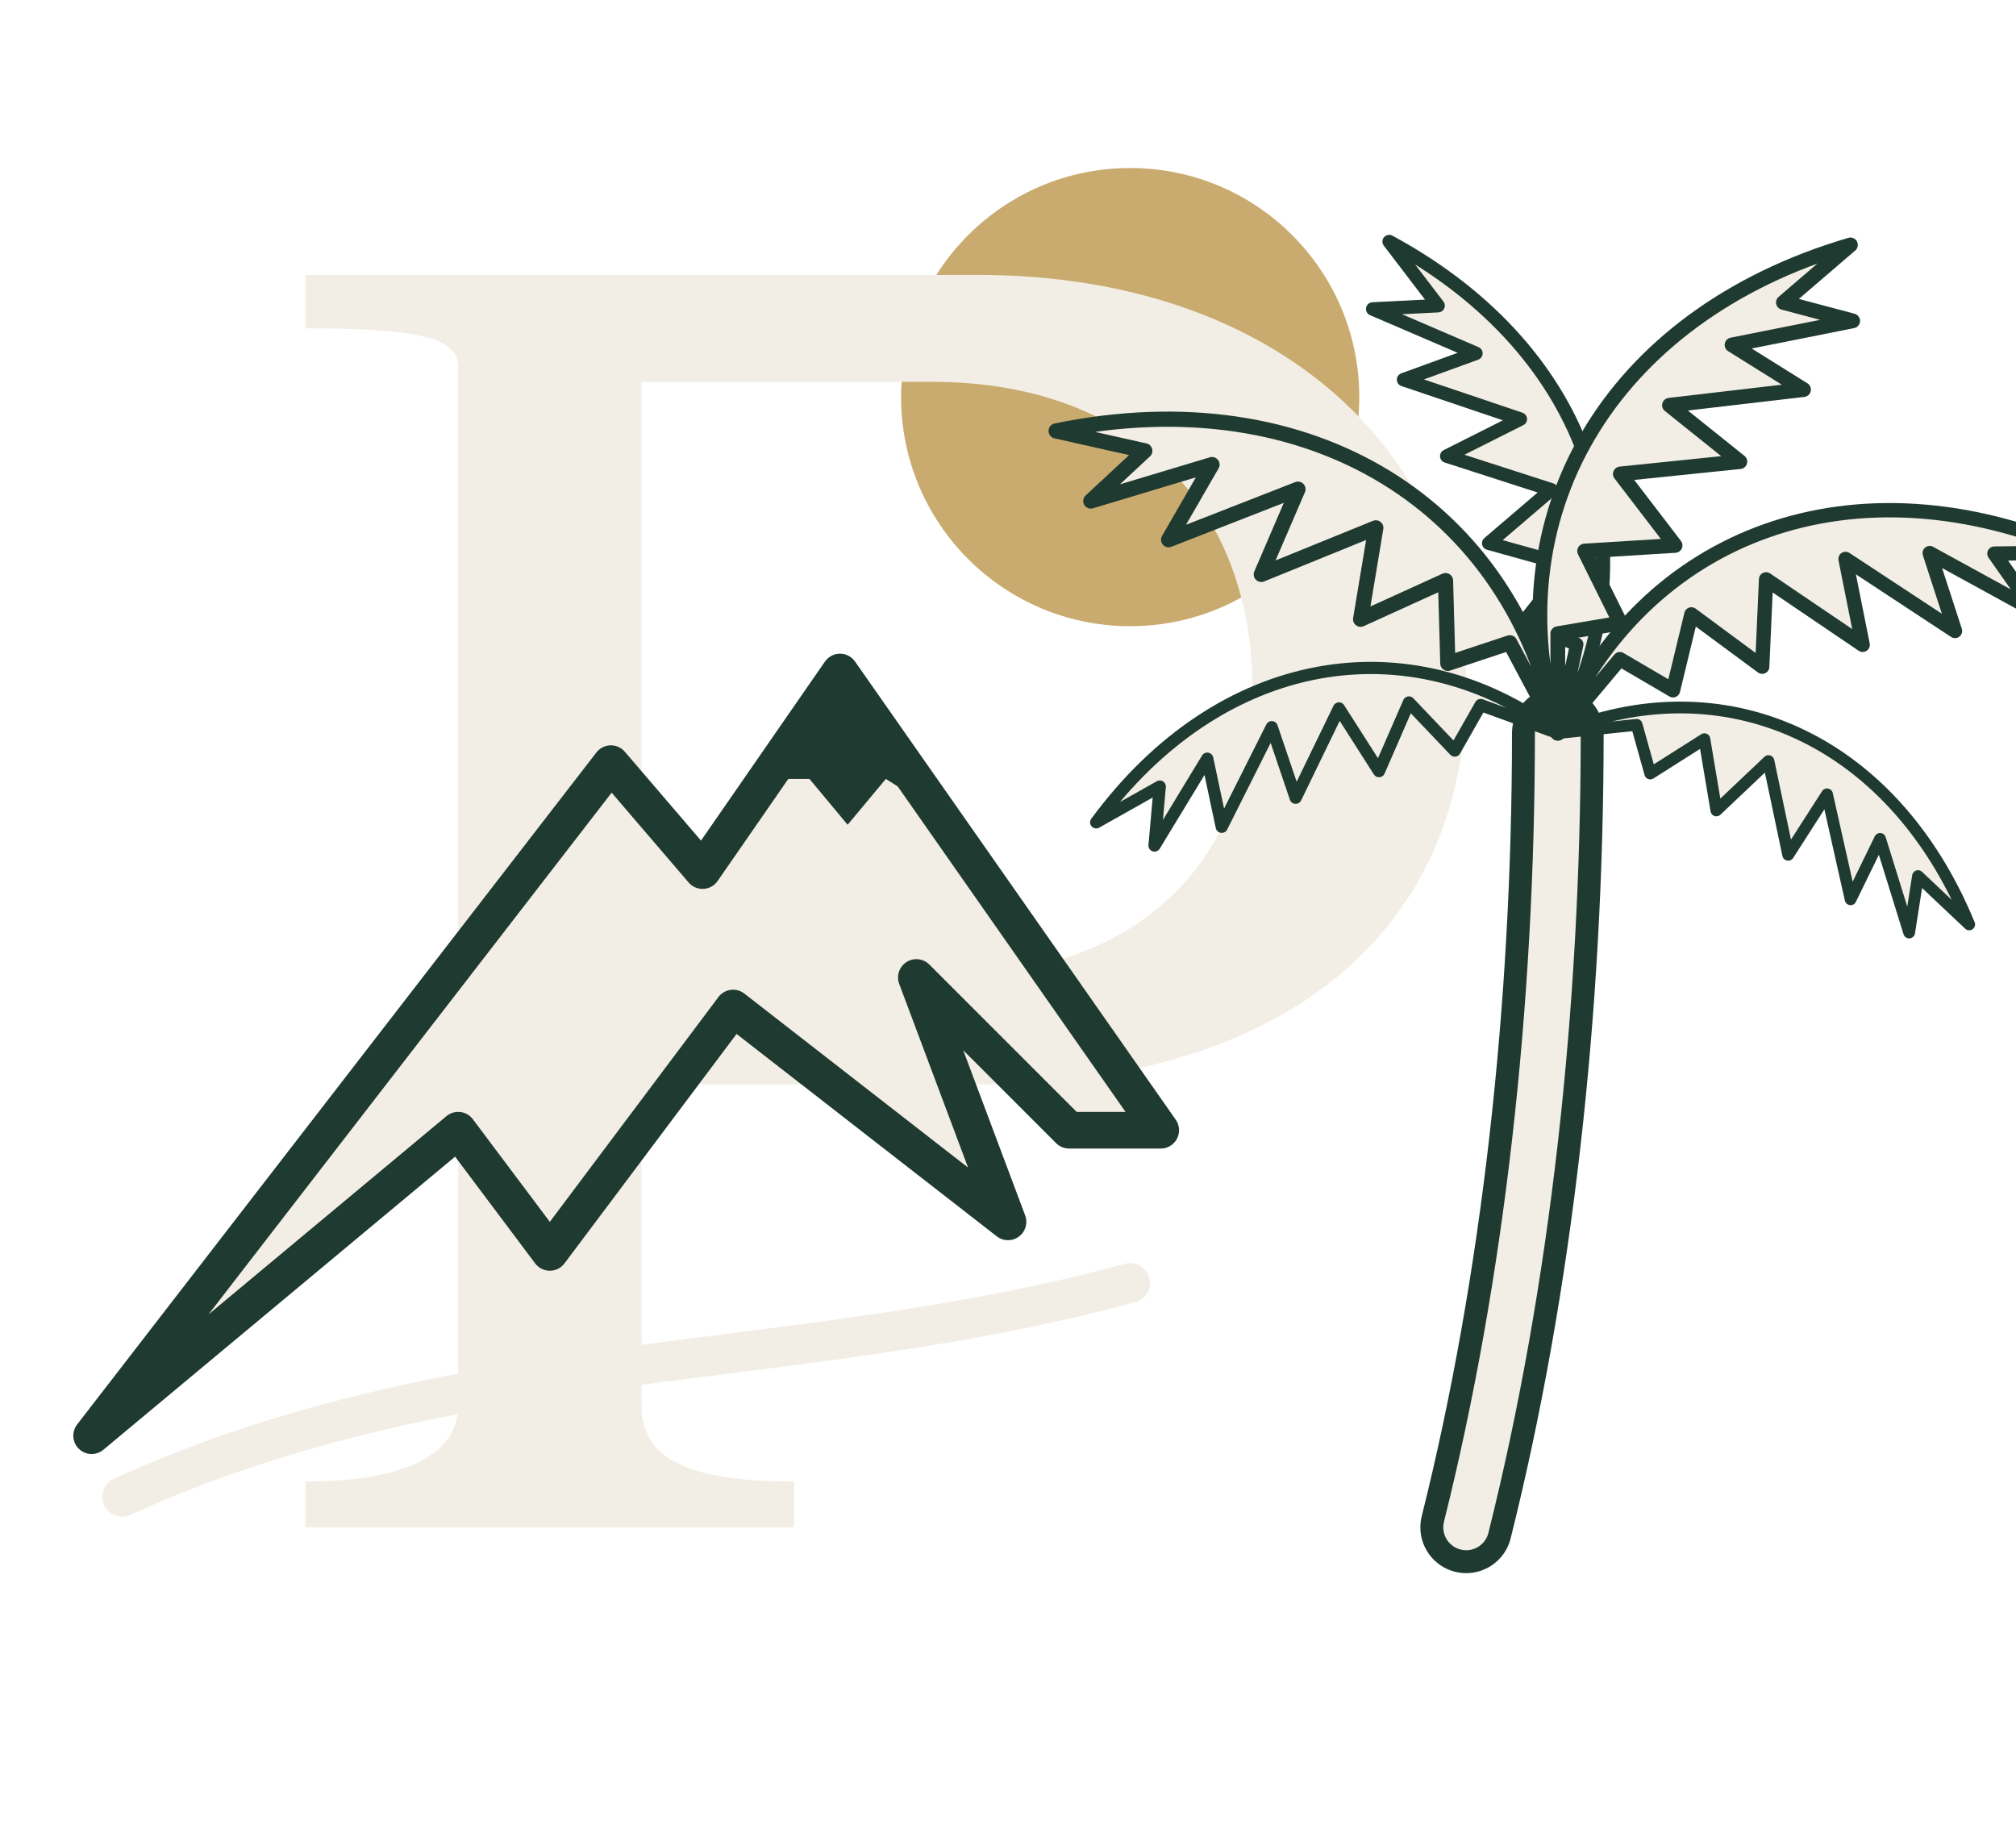
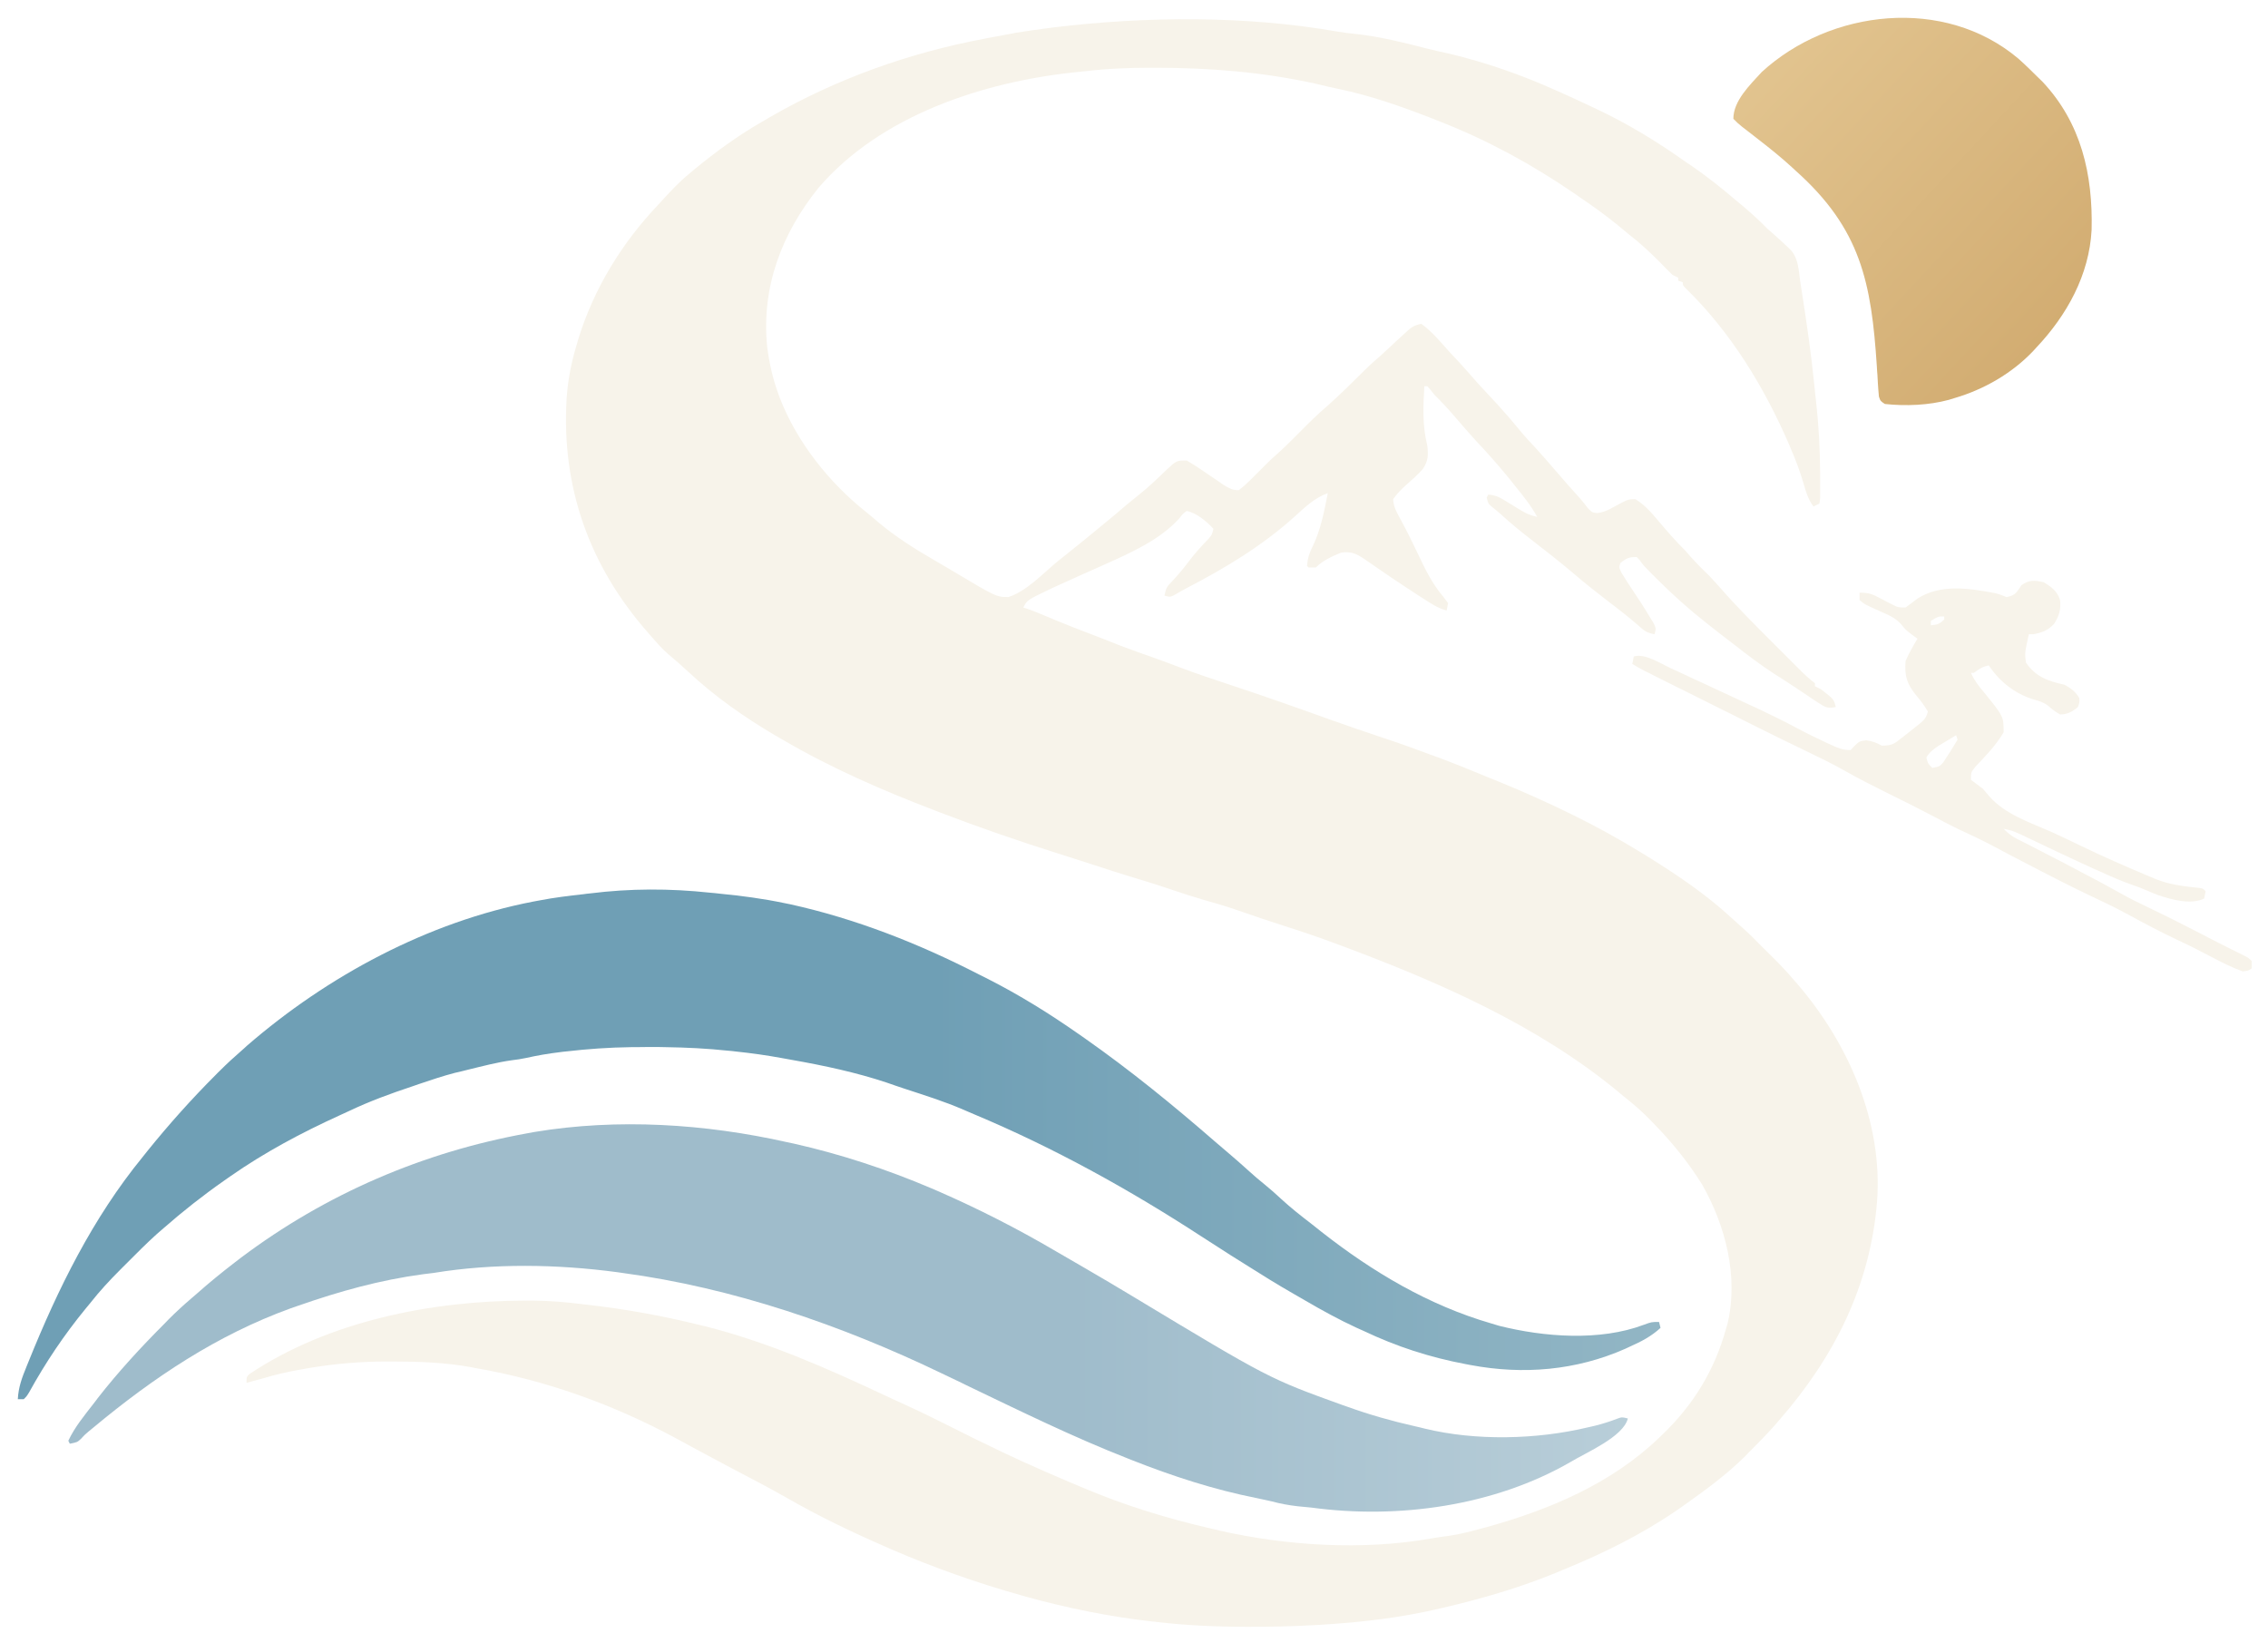
- <svg xmlns="http://www.w3.org/2000/svg" viewBox="0 0 132 120">
-   <circle cx="74" cy="26" r="15" fill="#c9ab6f" />
-   <g fill="#f3eee5">
-     <path fill-rule="evenodd" d="M40 18 H64 C84 18 96 30 96 45 C96 61 84 71 64 71 H40 V64 H61 C75 64 82 56 82 45 C82 34 75 25 61 25 H40 Z" />
-     <path d="M20 18 H44 V22 H42 V92 C42 95.5 45 97 52 97 V100 H20 V97 C26 97 30 95.5 30 92 V24 C30 22 27 21.5 20 21.5 Z" />
-   </g>
-   <path d="M6 94 L40 50 L46 57 L55 44 L76 74 L70 74 L60 64 L66 80 L48 66 L36 82 L30 74 Z" fill="#f3eee5" stroke="#1f3a30" stroke-width="2.4" stroke-linejoin="round" />
-   <path fill="#1f3a30" d="M50 51 L55 44 L61.5 53.2 L58 51 L55.5 54 L53 51 Z" />
-   <path d="M8 98 C30 88 52 90 74 84" fill="none" stroke="#f3eee5" stroke-width="2.6" stroke-linecap="round" />
-   <path d="M102 48 C102 66 100 84 96 100" stroke="#1f3a30" stroke-width="6" fill="none" stroke-linecap="round" />
-   <path d="M102 48 C102 66 100 84 96 100" stroke="#f3eee5" stroke-width="3" fill="none" stroke-linecap="round" />
-   <g fill="#f3eee5" stroke="#1f3a30" stroke-width="1.4" stroke-linejoin="round" transform="translate(102 48)">
-     <path d="M0 0 C14 -16 36 -17 54 -1 L46 -3.5 L48 3 L40 -5.5 L40 2.5 L32 -7.5 L31 1 L24 -8 L21 0 L16 -7 L12 -0.5 L8 -5 Z" transform="scale(-1 1) rotate(-70) scale(0.63)" />
-     <path d="M0 0 C14 -16 36 -17 54 -1 L46 -3.5 L48 3 L40 -5.5 L40 2.5 L32 -7.5 L31 1 L24 -8 L21 0 L16 -7 L12 -0.5 L8 -5 Z" transform="rotate(-58) scale(0.69)" />
-     <path d="M0 0 C14 -16 36 -17 54 -1 L46 -3.5 L48 3 L40 -5.5 L40 2.5 L32 -7.5 L31 1 L24 -8 L21 0 L16 -7 L12 -0.5 L8 -5 Z" transform="scale(-1 1) rotate(-30) scale(0.71)" />
-     <path d="M0 0 C14 -16 36 -17 54 -1 L46 -3.5 L48 3 L40 -5.5 L40 2.5 L32 -7.5 L31 1 L24 -8 L21 0 L16 -7 L12 -0.5 L8 -5 Z" transform="rotate(-18) scale(0.67)" />
-     <path d="M0 0 C14 -16 36 -17 54 -1 L46 -3.5 L48 3 L40 -5.5 L40 2.5 L32 -7.5 L31 1 L24 -8 L21 0 L16 -7 L12 -0.5 L8 -5 Z" transform="scale(-1 1) rotate(12) scale(0.57)" />
-     <path d="M0 0 C14 -16 36 -17 54 -1 L46 -3.5 L48 3 L40 -5.5 L40 2.5 L32 -7.5 L31 1 L24 -8 L21 0 L16 -7 L12 -0.5 L8 -5 Z" transform="rotate(26) scale(0.55)" />
-   </g>
+ <svg xmlns="http://www.w3.org/2000/svg" viewBox="144 64 1527 1106" role="img" aria-label="Sea &amp; Ski Villas">
+   <defs>
+     <linearGradient id="ss-mid-light" gradientUnits="userSpaceOnUse" x1="150" y1="0" x2="1260" y2="0">
+       <stop offset="0" stop-color="#6f9fb5" />
+       <stop offset="1" stop-color="#bfd3d9" />
+     </linearGradient>
+     <linearGradient id="ss-light-light" gradientUnits="userSpaceOnUse" x1="190" y1="0" x2="1240" y2="0">
+       <stop offset="0" stop-color="#9fbccb" />
+       <stop offset="1" stop-color="#e6eef1" />
+     </linearGradient>
+     <linearGradient id="ss-sun-light" x1="0" y1="0" x2="1" y2="1">
+       <stop offset="0" stop-color="#e4c793" />
+       <stop offset="1" stop-color="#cfa86c" />
+     </linearGradient>
+   </defs>
+   <path fill="#F7F3EA" d="M0 0 C4.2 0.7 8.3 1.2 12.5 1.6 C28.4 3.4 43.8 7.2 59.2 11.2 C64.4 12.5 69.6 13.7 74.8 14.8 C99.6 20.7 123.9 29.2 147.1 39.7 C147.6 39.9 147.6 39.9 150.1 41 C157.1 44.1 164.1 47.4 171.1 50.7 C171.6 50.9 171.6 50.9 173.9 52 C195.1 62 215 74.1 234.1 87.7 C235.5 88.6 236.9 89.6 238.3 90.5 C248.7 97.7 258.5 105.5 268.1 113.7 C268.8 114.2 268.8 114.2 272.1 117 C278 122 283.7 127.1 289.1 132.7 C290.4 133.8 291.6 134.9 292.9 136 C296.2 138.9 299.4 141.8 302.5 144.8 C302.9 145.2 302.9 145.2 305 147.2 C310 153 310.1 160.5 311.1 167.7 C311.5 170.2 311.9 172.8 312.3 175.4 C315.5 195.9 318.5 216.5 320.6 237.3 C321 241.4 321.4 245.4 321.9 249.5 C323.7 265.7 324.5 281.7 324.6 298 C324.6 299 324.6 299 324.6 303.8 C324.6 305.6 324.6 307.4 324.6 309.2 C324.6 310 324.6 310 324.6 314 C324.5 315.2 324.3 316.4 324.1 317.7 C322.8 318.3 321.5 319 320.1 319.7 C316.4 314.7 315 309.7 313.3 303.8 C311 296.1 308.3 288.7 305.1 281.4 C304.6 280.2 304.2 279.1 303.7 278 C287 239.4 264.5 202.4 234.2 172.9 C232.1 170.7 232.1 170.7 232.1 168.7 C231.1 168.3 230.1 168 229.1 167.7 C229.1 167 229.1 166.4 229.1 165.7 C227.8 165 226.5 164.4 225.1 163.7 C222.2 160.9 219.4 158 216.6 155.1 C210 148.5 203.5 142.4 196.1 136.7 C193.6 134.6 191 132.5 188.5 130.4 C180.3 123.7 171.8 117.6 163.1 111.7 C161.5 110.6 159.9 109.4 158.2 108.3 C130.4 89.3 100.5 73 69.1 60.7 C67.5 60 65.8 59.4 64.1 58.7 C43.3 50.6 22 43 0.1 38.5 C-4.7 37.5 -9.5 36.4 -14.3 35.2 C-50.2 27.2 -86.1 24.3 -122.8 24.3 C-124.1 24.3 -125.3 24.3 -126.6 24.3 C-141.5 24.3 -156.1 24.9 -170.9 26.7 C-173.2 26.9 -175.5 27.1 -177.8 27.4 C-239.5 34 -308 56.5 -349.7 105 C-374.5 135.8 -388.3 171.8 -384.4 211.8 C-383 222.9 -380.7 233.2 -376.9 243.7 C-376.5 244.7 -376.2 245.7 -375.8 246.7 C-364.3 276.4 -342.5 303.8 -317.6 323.5 C-314.8 325.7 -312.1 328.1 -309.4 330.4 C-297.7 340.2 -284.7 348.4 -271.5 356 C-268 358 -264.6 360 -261.1 362.1 C-230 380.7 -230 380.7 -221.8 380.6 C-209.6 376.6 -198.6 364.7 -188.9 356.7 C-187.2 355.3 -185.6 354 -183.9 352.7 C-176.8 347.1 -169.9 341.4 -162.9 335.7 C-161.9 334.9 -160.9 334.1 -159.9 333.2 C-153.9 328.3 -147.9 323.4 -142.1 318.3 C-139.3 316 -136.4 313.7 -133.6 311.4 C-127.2 306.3 -121.3 300.6 -115.4 294.9 C-108.7 288.7 -108.7 288.7 -101.9 288.7 C-98.1 290.9 -94.5 293.2 -90.9 295.7 C-87.8 297.8 -84.7 299.9 -81.6 302 C-80.1 303.1 -78.6 304.1 -77 305.2 C-73.3 307.4 -71.2 308.7 -66.9 308.7 C-63.9 306.5 -61.5 304.3 -58.9 301.7 C-57.8 300.6 -56.7 299.5 -55.5 298.3 C-53.2 296 -50.8 293.6 -48.4 291.2 C-46.1 288.8 -43.6 286.6 -41.1 284.4 C-35.8 279.7 -30.9 274.7 -25.9 269.7 C-19.7 263.4 -13.6 257.4 -6.9 251.7 C1.5 244.2 9.4 236.4 17.3 228.5 C21.1 224.7 25.1 221.2 29.1 217.7 C31.3 215.7 33.4 213.7 35.6 211.7 C36.7 210.7 37.8 209.7 38.9 208.6 C40.9 206.8 42.8 205 44.8 203.2 C48.7 199.5 50.7 197.7 56.1 196.7 C63.4 202 69.1 209 75.1 215.7 C77.2 217.9 79.3 220.2 81.4 222.4 C85.7 227.1 89.9 231.9 94.1 236.7 C98.7 241.7 103.3 246.7 108 251.7 C113.1 257.3 118 263 122.8 268.9 C126.2 273 129.9 277 133.6 280.9 C137.8 285.5 141.8 290.2 145.9 294.9 C151.5 301.4 157.1 307.9 162.9 314.2 C164.8 316.4 166.6 318.6 168.3 320.9 C171.1 323.7 171.1 323.7 174.3 324.1 C179 323.6 182 322 186.2 319.7 C195.2 314.8 195.2 314.8 200.1 314.7 C206.3 318.5 210.5 323.2 215.1 328.7 C221.2 335.9 227.3 343 234.1 349.7 C235.2 350.9 236.2 352.1 237.3 353.4 C241.4 358 245.7 362.3 250.1 366.5 C252.2 368.8 254.3 371.1 256.4 373.4 C268.3 387.1 281.2 399.9 294 412.7 C296.8 415.5 299.7 418.4 302.6 421.3 C304.4 423.1 306.2 424.9 308.1 426.8 C308.9 427.6 309.8 428.5 310.6 429.3 C314 432.7 317.3 435.8 321.1 438.7 C321.1 439.3 321.1 440 321.1 440.7 C322.4 441.3 323.8 442 325.1 442.7 C333.8 449.4 333.8 449.4 335.1 454.7 C329.4 455.8 328 454.8 323.3 451.8 C322.3 451.1 321.2 450.4 320.1 449.7 C318.8 448.8 317.4 447.9 316.1 447 C313 444.9 309.9 442.9 306.8 440.8 C302.5 437.9 298.2 435.2 293.8 432.4 C284.3 426.3 275.4 419.4 266.5 412.5 C263.3 410.1 260.2 407.6 257 405.2 C251.3 400.8 245.7 396.3 240.1 391.7 C239 390.8 237.9 389.9 236.8 388.9 C229 382.3 221.7 375.4 214.4 368.2 C213.6 367.3 212.7 366.4 211.8 365.6 C205.4 359.1 205.4 359.1 203.2 355.9 C202.5 355.2 201.8 354.4 201.1 353.7 C195.7 353.7 194.3 354.4 190.1 357.7 C189.1 360.7 189.1 360.7 190.9 364.4 C193.4 368.6 196.1 372.6 198.8 376.7 C202.6 382.3 206.3 388 209.8 393.9 C210.7 395.3 211.5 396.7 212.4 398.1 C214.1 401.7 214.1 401.7 213.1 405.7 C207.6 404.6 206.2 403.4 202.1 399.7 C195.6 394.1 189 388.9 182.1 383.7 C174.3 377.7 166.7 371.7 159.2 365.3 C150.2 357.6 140.8 350.3 131.4 343 C123.8 337.1 116.4 331.2 109.4 324.7 C107.5 323 105.5 321.4 103.6 319.9 C101.1 317.7 101.1 317.7 100.1 313.7 C100.5 313 100.8 312.4 101.1 311.7 C106.5 311.9 110 314.2 114.5 317 C127.5 325 127.5 325 134.1 326.7 C129.9 319 124.6 312.5 119.1 305.7 C118.6 305 118.6 305 115.7 301.4 C108.5 292.6 101 284 93.1 275.7 C88 270 82.9 264.3 78 258.5 C73.9 253.7 69.6 249.1 65.1 244.7 C64.2 243.5 63.3 242.4 62.3 241.2 C61.6 240.4 60.9 239.5 60.1 238.7 C59.5 238.7 58.8 238.7 58.1 238.7 C57.3 252.6 56.7 265 60.1 278.7 C60.8 285.2 60.8 288.6 57.2 294.3 C53.6 298.4 49.6 301.9 45.5 305.5 C42.3 308.4 39.6 311.2 37.1 314.7 C37.3 320.2 39.9 324.3 42.5 329.1 C46.5 336.5 50.2 344 53.8 351.6 C58.6 361.8 63.3 371.5 70.6 380.1 C71.2 380.9 71.2 380.9 74.1 384.7 C73.8 386.3 73.5 388 73.1 389.7 C66.9 388.1 62 384.6 56.7 381.2 C55.7 380.5 54.7 379.9 53.7 379.3 C41.5 371.4 29.4 363.2 17.5 354.9 C12 351.2 8.7 349.9 2.1 350.7 C-4.1 353.3 -10.1 355.9 -14.9 360.7 C-16.5 360.7 -18.2 360.7 -19.9 360.7 C-20.2 360.3 -20.5 360 -20.9 359.7 C-20.5 354.6 -19.3 350.8 -17 346.4 C-11.6 335 -9.3 323 -6.9 310.7 C-15.5 313.7 -21.9 319.8 -28.6 325.9 C-50.5 345.8 -75.5 360.9 -101.7 374.5 C-104.4 375.9 -107.1 377.4 -109.7 379 C-112.9 380.7 -112.9 380.7 -116.9 379.7 C-115.8 374.3 -115.1 373.4 -111.4 369.7 C-107.7 365.7 -104.2 361.6 -100.9 357.2 C-96.7 351.5 -92 346.4 -87 341.2 C-84.9 338.7 -84.9 338.7 -83.9 334.7 C-88.5 329.7 -95.2 324 -101.9 322.7 C-104.4 324.5 -104.4 324.5 -106.9 327.7 C-120.1 342.3 -140.1 351.1 -157.8 359 C-160.7 360.3 -163.6 361.6 -166.5 362.9 C-167.9 363.5 -169.3 364.2 -170.8 364.8 C-176.6 367.4 -182.4 370.1 -188.3 372.7 C-190.1 373.5 -191.9 374.4 -193.7 375.2 C-209.4 382.7 -209.4 382.7 -211.9 387.7 C-211.5 387.8 -211.5 387.8 -209.4 388.5 C-205.5 389.8 -201.7 391.4 -197.9 393 C-185.2 398.4 -172.3 403.4 -159.4 408.3 C-155 410 -150.6 411.8 -146.2 413.5 C-138.6 416.4 -130.9 419.1 -123.2 421.8 C-117.6 423.8 -112 425.9 -106.5 428 C-95.1 432.3 -83.5 436.2 -71.9 440 C-49.2 447.5 -26.6 455.5 -4.1 463.6 C7.2 467.6 18.5 471.5 29.9 475.3 C40.7 478.8 51.4 482.7 62.1 486.7 C63 487 63 487 67.4 488.6 C79.1 493 90.7 497.7 102.2 502.5 C104.2 503.3 106.2 504.1 108.2 504.9 C141.1 518.4 173.8 534 204.1 552.7 C205.6 553.6 207.1 554.5 208.7 555.5 C228.6 567.9 248.2 581.1 265.4 597.1 C267.7 599.2 270 601.3 272.3 603.3 C276.8 607.2 280.9 611.4 285.1 615.7 C287.6 618.1 290.1 620.6 292.6 623.1 C297.6 628.1 302.5 633.2 307.1 638.7 C307.9 639.5 308.6 640.4 309.4 641.3 C343.8 681.4 366.9 734.2 362.9 787.7 C358.3 844.3 334.1 892.3 297.1 934.7 C296.1 935.9 295.1 937 294.1 938.2 C288.8 944.2 283.2 949.8 277.6 955.5 C277 956 277 956 274.3 958.9 C261.4 971.7 246.9 982.2 232.1 992.7 C231.5 993.1 231.5 993.1 228.5 995.2 C204.6 1011.7 178 1024.8 151.1 1035.7 C149.6 1036.3 148 1037 146.4 1037.7 C118.3 1049.2 88.7 1057.3 59.1 1063.7 C58 1063.9 56.8 1064.2 55.6 1064.4 C32.7 1069 9.4 1071.3 -13.9 1072.7 C-15.3 1072.8 -16.8 1072.8 -18.3 1072.9 C-31.8 1073.7 -45.3 1073.9 -58.9 1073.9 C-59.4 1073.9 -59.4 1073.9 -62.3 1073.9 C-82.3 1073.9 -102 1073 -121.9 1070.7 C-123.1 1070.5 -124.3 1070.4 -125.6 1070.3 C-153.9 1067.1 -182.4 1061.3 -209.9 1053.7 C-210.8 1053.4 -211.8 1053.1 -212.7 1052.9 C-242.8 1044.5 -272.2 1034.1 -300.9 1021.7 C-301.5 1021.4 -301.5 1021.4 -304.5 1020.1 C-327.5 1010.1 -350 999.3 -371.7 986.8 C-383.2 980.3 -394.8 974.2 -406.5 968.1 C-413.9 964.2 -421.4 960.2 -428.8 956.2 C-430.9 955 -433 953.9 -435.1 952.8 C-438.6 950.9 -442.1 949 -445.6 947.1 C-487.8 924.3 -533.6 907.8 -580.9 899.7 C-581.9 899.5 -582.9 899.3 -583.9 899.1 C-601.6 895.9 -619.2 895.3 -637.1 895.3 C-638.2 895.3 -639.3 895.3 -640.4 895.3 C-658.8 895.3 -676.5 896.9 -694.6 900 C-695.8 900.3 -697.1 900.5 -698.4 900.7 C-707 902.2 -715.5 904.1 -723.9 906.7 C-726 907.3 -728.2 907.8 -730.3 908.4 C-731.8 908.8 -733.3 909.2 -734.9 909.7 C-734.9 905.7 -734.9 905.7 -733 903.8 C-679.7 868.1 -610.2 854.4 -547.1 854.3 C-545.5 854.3 -543.8 854.3 -542.1 854.3 C-531 854.4 -520 855.3 -508.9 856.7 C-507.8 856.8 -506.7 856.9 -505.5 857.1 C-479.9 860 -454.9 864.5 -429.9 870.7 C-429.3 870.8 -429.3 870.8 -426.5 871.5 C-384.6 882 -344.3 899.7 -305.4 918 C-300.8 920.2 -296.1 922.3 -291.5 924.4 C-280.8 929.3 -270.3 934.4 -259.9 939.7 C-254.6 942.4 -249.2 945 -243.9 947.7 C-242.9 948.2 -241.9 948.6 -240.9 949.1 C-221.6 958.7 -202 967.5 -182.2 975.9 C-178.4 977.5 -174.6 979.1 -170.8 980.7 C-143.4 992.3 -114.9 1001 -85.9 1007.7 C-83.9 1008.1 -82 1008.6 -80 1009.1 C-34.6 1019.4 16.4 1022.6 62.4 1014.5 C66.2 1013.8 70 1013.3 73.8 1012.8 C81.2 1011.8 88.3 1010 95.5 1008 C96.8 1007.7 98.1 1007.3 99.4 1007 C142.1 995.2 183.8 977.7 216.1 946.7 C217.1 945.8 218 944.9 219 943.9 C239.4 924.2 253.5 901 261.1 873.7 C261.3 873.1 261.3 873.1 262.2 870 C269.8 838.3 260.9 803.8 245.1 776.1 C235.9 761.4 225.1 748 213.1 735.7 C212.3 734.8 211.4 733.9 210.5 733 C205.7 728 200.6 723.5 195.2 719.1 C192.9 717.3 190.7 715.5 188.5 713.6 C134.5 669 68.2 640 3.1 615.7 C2.4 615.4 2.4 615.4 -1.2 614.1 C-12.6 609.8 -24.2 605.9 -35.8 602.2 C-46.3 598.8 -56.7 595.4 -67.1 591.7 C-75 588.9 -83.1 586.6 -91.2 584.3 C-97.7 582.4 -104.1 580.3 -110.4 578.2 C-118.1 575.6 -125.7 573.1 -133.4 570.8 C-145.6 567.2 -157.6 563.2 -169.7 559.3 C-176 557.3 -182.4 555.2 -188.8 553.2 C-215.4 544.8 -241.8 535.7 -267.9 525.7 C-269.1 525.2 -270.3 524.8 -271.5 524.3 C-306.8 510.8 -341.3 495.8 -373.9 476.7 C-375.6 475.7 -377.3 474.7 -379.1 473.7 C-399.8 461.5 -419.6 447.6 -437.2 431.2 C-441.8 426.9 -446.6 422.7 -451.4 418.7 C-455.3 415.3 -458.5 411.6 -461.9 407.7 C-462.8 406.7 -463.7 405.7 -464.6 404.6 C-504.1 359.7 -522.9 306.8 -519.4 247.2 C-518.6 235 -516.4 223.5 -512.9 211.7 C-512.4 210 -511.9 208.4 -511.4 206.6 C-501 172.9 -482.1 142.2 -457.9 116.7 C-456.8 115.5 -455.7 114.3 -454.6 113.1 C-448.9 106.9 -443.4 101 -436.9 95.7 C-435.8 94.7 -434.6 93.8 -433.5 92.8 C-419 80.9 -404.1 70 -387.9 60.7 C-386.1 59.6 -384.3 58.6 -382.6 57.6 C-337.8 31.7 -288.6 14.2 -237.9 4.7 C-236.7 4.4 -235.5 4.2 -234.3 4 C-230.2 3.2 -226 2.4 -221.9 1.7 C-220.2 1.4 -218.5 1.1 -216.8 0.7 C-209.8 -0.4 -202.9 -1.4 -195.9 -2.3 C-194.4 -2.5 -193 -2.7 -191.4 -2.9 C-129.1 -10.4 -62 -10.9 0 0 Z " transform="translate(1044.88,85.3291)" />
+   <path fill="url(#ss-light-light)" d="M0 0 C1.4 0.3 2.8 0.6 4.3 0.9 C35.9 8 67.2 18.3 97 31 C97.7 31.3 97.7 31.3 101.2 32.8 C128.5 44.7 155 58.2 180.7 73.3 C187.2 77.1 193.7 80.9 200.2 84.6 C211.2 91 222.1 97.4 233 104 C324.4 159.1 324.4 159.1 374 177 C374.5 177.2 374.5 177.2 376.9 178 C391.8 183.4 407 187.7 422.5 191.2 C424.7 191.7 427 192.2 429.2 192.8 C463.7 201.2 504.6 200.2 539 192 C540.6 191.6 542.2 191.3 543.8 190.9 C549 189.6 553.8 188.1 558.7 186.2 C562 185 562 185 566 186 C562.9 198.4 538.1 208.8 527.4 215.3 C475.9 245 411.3 253.9 353 246 C349.9 245.7 346.8 245.4 343.7 245.1 C337.7 244.4 332 243.4 326.2 241.8 C322.8 241 319.5 240.3 316.1 239.6 C287.2 233.9 259.4 224.8 232 214 C231 213.6 230 213.2 229 212.8 C192 198.3 156.3 180.7 120.4 163.5 C119.4 163 118.4 162.5 117.4 162 C113 159.9 108.6 157.8 104.2 155.7 C36.7 123.2 -36.5 98 -111 88 C-112.2 87.8 -113.3 87.7 -114.5 87.5 C-155 82.1 -197.7 81.4 -238 88 C-240.4 88.3 -242.9 88.6 -245.3 88.9 C-274.3 92.8 -301.5 100.4 -329 110 C-330.7 110.6 -332.4 111.2 -334.2 111.8 C-383.9 129.8 -426.6 158.4 -467 192 C-468.1 192.9 -469.2 193.8 -470.3 194.7 C-473 197 -473 197 -475.6 199.8 C-478 202 -478 202 -483 203 C-483.3 202.3 -483.7 201.7 -484 201 C-479.7 191.8 -473.2 184 -467 176 C-466.1 174.8 -465.1 173.6 -464.2 172.3 C-450.3 154.5 -435.1 138 -419.1 122 C-418.2 121.1 -417.4 120.2 -416.5 119.3 C-411.5 114.3 -406.4 109.6 -401 105 C-399.8 104 -398.6 102.9 -397.4 101.9 C-389.2 94.6 -380.7 87.7 -372 81 C-370.6 79.9 -369.1 78.8 -367.7 77.7 C-310.6 34.8 -245.2 6.7 -175 -6 C-174.2 -6.1 -174.2 -6.1 -170.1 -6.9 C-114.1 -16.2 -55.1 -12.4 0 0 Z " transform="translate(674,833)" />
+   <path fill="url(#ss-mid-light)" d="M0 0 C2.3 0.2 4.6 0.4 6.9 0.7 C21.4 2.1 35.7 4 50 7 C51.3 7.3 52.7 7.5 54 7.8 C98.4 17.6 140.7 34.3 181 55 C183.1 56 185.2 57.1 187.2 58.1 C208.6 69 228.4 81.3 248 95 C249.4 96 250.8 97 252.3 98 C283.1 119.6 311.9 143.1 340.3 167.8 C343.9 170.9 347.6 174.1 351.3 177.2 C355.3 180.7 359.3 184.1 363.2 187.7 C366.5 190.7 369.9 193.6 373.4 196.4 C377.3 199.6 381.1 202.9 384.8 206.4 C391.2 212.3 398.1 217.7 405 223 C407.3 224.8 409.5 226.6 411.8 228.4 C446.1 255.3 483.9 277.8 526 290 C527.8 290.5 529.5 291 531.3 291.6 C561.6 299.2 599.1 302.1 628.8 290.9 C634 289 634 289 639 289 C639.3 290.3 639.7 291.6 640 293 C633.8 298.7 627.1 302.2 619.4 305.6 C618.3 306.1 617.3 306.6 616.2 307.1 C583.1 321.7 547.5 324.7 512 318 C510.9 317.8 509.9 317.6 508.8 317.4 C484.5 312.8 462.3 305.6 440 295 C438.5 294.3 436.9 293.6 435.3 292.9 C423.4 287.4 412.1 281.2 400.8 274.6 C398.2 273.1 395.6 271.6 393 270.1 C381.8 263.7 370.9 256.9 360 250 C356.9 248 353.7 246 350.6 244.1 C344 239.9 337.5 235.7 331 231.5 C282.3 199.8 231.7 171.8 178.1 149.3 C175.5 148.2 173 147.1 170.4 146 C157.7 140.5 144.5 136.4 131.4 132.1 C127.3 130.8 123.2 129.3 119.1 127.9 C98.4 121 76.8 116.4 55.3 112.6 C52.9 112.2 50.5 111.7 48.1 111.3 C37.8 109.4 27.6 108 17.2 106.9 C15.6 106.7 14 106.5 12.3 106.4 C-1.8 104.9 -15.8 104.2 -30 104 C-31.7 104 -33.4 103.9 -35.1 103.9 C-40.1 103.9 -45 103.9 -50 104 C-51 104 -52.1 104 -53.1 104 C-67.8 104.2 -82.3 105.2 -96.9 106.9 C-98.3 107 -99.7 107.2 -101.2 107.4 C-108.8 108.3 -116.3 109.6 -123.9 111.3 C-127 112 -130.1 112.4 -133.3 112.8 C-143.4 114.2 -153.1 116.8 -163 119.2 C-165.9 120 -168.8 120.6 -171.7 121.3 C-179.8 123.4 -187.8 126.1 -195.8 128.8 C-197.3 129.3 -198.8 129.8 -200.4 130.4 C-214.9 135.2 -229.1 140.4 -243 147 C-245.1 148 -247.2 148.9 -249.3 149.9 C-275 161.6 -299.8 174.8 -323 191 C-324.3 191.9 -325.6 192.8 -327 193.8 C-341.3 203.8 -354.9 214.5 -368 226 C-369.5 227.3 -371 228.6 -372.5 229.9 C-379.6 236.3 -386.3 243.1 -393.1 249.9 C-394.4 251.2 -395.7 252.5 -397 253.8 C-404.1 260.9 -410.8 268.1 -417 276 C-418.1 277.3 -419.2 278.7 -420.3 280 C-434.9 297.8 -447.3 316.3 -458.4 336.4 C-460 339 -460 339 -462 341 C-463.3 341 -464.6 341 -466 341 C-465.6 333 -463.2 326.5 -460.2 319.2 C-459.7 318 -459.2 316.8 -458.7 315.5 C-438.9 266.5 -415.6 219.1 -382 178 C-381 176.7 -379.9 175.4 -378.9 174.1 C-364.3 156 -349 138.9 -332.6 122.5 C-331.8 121.7 -331 120.8 -330.1 120 C-325.2 115.1 -320.2 110.5 -315 106 C-313.9 105.1 -312.9 104.1 -311.8 103.1 C-257.6 56.1 -189.9 19.7 -119 6 C-117.6 5.7 -116.2 5.5 -114.7 5.2 C-104.9 3.3 -95 2.1 -85 1 C-83.6 0.8 -82.2 0.6 -80.8 0.5 C-53.8 -2.9 -27 -2.9 0 0 Z " transform="translate(622,665)" />
+   <path fill="#F7F3EA" d="M0 0 C5.3 3.2 9.1 6 11 12 C11.7 18.5 10.4 22.5 7 28 C2.7 32.5 -1 33.9 -7 35 C-8 35 -9 35 -10 35 C-12.8 47.6 -12.8 47.6 -12 54 C-5.5 63.7 3 66.6 14 69 C18.3 71.3 21.5 73.8 24 78 C24.1 81.1 24.1 81.1 23 84 C19.3 87.2 15.9 89 11 89 C7.9 87.3 5.4 85.4 2.8 83 C-0.4 80.7 -3.2 79.9 -6.9 78.9 C-19.6 74.9 -29.6 67 -37 56 C-41.3 56.9 -43.4 58.3 -47 61 C-47.7 61 -48.3 61 -49 61 C-46.8 66 -43.8 69.9 -40.2 74.1 C-27 90.4 -27 90.4 -27 101 C-32.1 109.8 -39.1 116.9 -46.1 124.3 C-49 128 -49 128 -49 133 C-46.4 135 -43.7 137 -41 139 C-39.5 140.7 -38 142.5 -36.5 144.3 C-25.8 156.3 -9.4 161.7 5 168 C11.7 171.1 18.4 174.2 25.1 177.5 C40.2 184.8 55.5 191.5 71 198 C72.8 198.7 74.5 199.5 76.3 200.2 C80.6 201.8 84.5 202.9 89 203.7 C90.4 203.9 91.7 204.2 93.1 204.4 C96.4 204.9 99.6 205.3 102.9 205.6 C107 206 107 206 109 208 C108.7 209.6 108.3 211.3 108 213 C98.7 217.3 86.2 213.7 76.9 210.6 C74.5 209.7 72.2 208.7 69.9 207.7 C66.5 206.2 63 204.9 59.5 203.7 C52 201.1 44.8 197.9 37.6 194.6 C36.3 194 35 193.5 33.7 192.9 C23.2 188.1 12.7 183.2 2.2 178.2 C1.2 177.7 0.2 177.3 -0.9 176.7 C-2.9 175.8 -4.9 174.8 -7 173.8 C-20.6 167.3 -20.6 167.3 -27 166 C-23.6 169.4 -21.5 171 -17.4 173.1 C-16.3 173.7 -15.2 174.2 -14 174.8 C-12.8 175.4 -11.7 176 -10.4 176.6 C-8 177.9 -5.5 179.1 -3.1 180.4 C-1.9 181 -0.6 181.6 0.6 182.3 C5.1 184.6 9.5 186.9 14 189.2 C18.6 191.7 23.2 194.1 27.8 196.5 C35.5 200.5 43.2 204.6 50.8 208.9 C58 213 65.4 216.6 73 220.2 C84.8 225.8 96.3 231.8 107.9 237.7 C109.5 238.6 111.1 239.4 112.7 240.2 C113.5 240.6 113.5 240.6 117.4 242.6 C123.2 245.6 129.1 248.5 135 251.4 C138 253 138 253 140 255 C140 256.6 140 258.3 140 260 C137.6 261.6 137.6 261.6 134 262 C126.7 259.4 120 256 113.2 252.4 C105.6 248.4 98 244.5 90.2 240.9 C79 235.6 68.1 229.9 57.2 223.9 C48.5 219.2 39.6 214.9 30.6 210.7 C17.8 204.6 5.2 198.1 -7.4 191.6 C-8.9 190.8 -10.3 190.1 -11.8 189.3 C-19 185.6 -26.1 181.9 -33.1 178.1 C-41.2 173.8 -49.4 169.9 -57.7 166.1 C-62.8 163.6 -67.9 161 -72.9 158.3 C-84.1 152.4 -95.5 146.7 -106.9 141.1 C-115.7 136.7 -124.5 132.3 -133.1 127.4 C-142 122.3 -151.2 117.9 -160.5 113.4 C-172.4 107.7 -184.2 101.9 -196 96 C-200.7 93.6 -205.4 91.3 -210.1 88.9 C-212.7 87.6 -215.3 86.3 -218 85 C-219.3 84.4 -220.6 83.7 -222 83 C-226 81 -230 79 -234 77 C-235.4 76.3 -236.7 75.7 -238 75 C-240.6 73.7 -243.1 72.4 -245.7 71.2 C-250.9 68.6 -256.1 66 -261.3 63.4 C-262 63 -262 63 -265.6 61.2 C-266.1 61 -266.1 61 -269.1 59.5 C-271.8 58.1 -274.4 56.6 -277 55 C-276.7 53.4 -276.3 51.7 -276 50 C-268.7 47.6 -257.6 54.9 -250.9 58 C-249.9 58.5 -248.9 58.9 -247.8 59.4 C-245.7 60.4 -243.5 61.4 -241.3 62.4 C-238 64 -234.6 65.6 -231.2 67.1 C-219.8 72.4 -208.4 77.7 -197 83 C-196.2 83.4 -196.2 83.4 -192 85.3 C-183.8 89.2 -175.7 93.1 -167.7 97.4 C-160.6 101.2 -153.5 104.7 -146.2 108.1 C-145.2 108.6 -144.2 109 -143.1 109.5 C-138.4 111.7 -135.2 113 -130 113 C-129.1 112 -128.2 111 -127.2 110 C-124 107 -124 107 -119.5 106.4 C-115.2 107 -112.8 108 -109 110 C-101.9 110 -100.5 108.7 -95.1 104.4 C-93.7 103.3 -92.3 102.2 -90.9 101.1 C-89.6 100.1 -88.3 99.1 -87 98 C-86.1 97.3 -85.2 96.5 -84.2 95.8 C-80.7 92.9 -79.1 91.5 -78 87 C-80.4 83.1 -82.6 80 -85.5 76.6 C-91.9 68.8 -93.9 63.4 -93 53 C-90.7 47.7 -88 43 -85 38 C-86.2 37.2 -87.4 36.3 -88.6 35.4 C-93 32 -93 32 -95.7 28.6 C-99.6 24.3 -103.2 22.6 -108.5 20.3 C-120.4 15 -120.4 15 -124 12 C-124 10.4 -124 8.7 -124 7 C-117.7 7 -115.3 8 -109.9 10.9 C-109.2 11.2 -109.2 11.2 -105.7 13.1 C-105.1 13.4 -105.1 13.4 -102 15 C-98 17 -98 17 -93 17 C-90.3 15 -87.6 13 -85 11 C-69.4 1.1 -50.6 4 -33.5 7.2 C-30 8 -30 8 -25 10 C-18.7 8.7 -18.5 7 -15 2 C-9.9 -1.7 -6 -1.4 0 0 Z M-76 26 C-76 27 -76 28 -76 29 C-71.5 28.5 -70.3 28.3 -67 25 C-67 24.3 -67 23.7 -67 23 C-71 23 -71 23 -76 26 Z M-59 103 C-61.6 104.6 -64.2 106.1 -66.8 107.7 C-68.2 108.6 -69.6 109.4 -71.1 110.3 C-74.6 112.7 -76.9 114.4 -79 118 C-78 122 -78 122 -75 125 C-70 124 -70 124 -67.6 121.2 C-66.9 120.1 -66.1 118.9 -65.4 117.8 C-64.6 116.6 -63.9 115.5 -63.1 114.3 C-61.4 111.6 -59.7 108.8 -58 106 C-58.3 105 -58.7 104 -59 103 Z " transform="translate(1520,456)" />
+   <path fill="url(#ss-sun-light)" d="M0 0 C4.5 4 8.8 8.2 13.1 12.5 C13.6 13 13.6 13 16.2 15.5 C42.4 43.4 50.2 78.1 49.3 115.3 C47.7 145.7 32.6 172.8 12.1 194.5 C11.4 195.3 10.7 196 10 196.8 C-4.2 211.8 -23.1 222.7 -42.9 228.5 C-44.2 228.9 -45.5 229.3 -46.8 229.7 C-60.5 233.4 -75.8 234 -89.9 232.5 C-92.9 230.5 -92.9 230.5 -93.9 227.5 C-94.2 224.5 -94.4 221.6 -94.6 218.6 C-94.7 216.7 -94.8 214.9 -94.9 213 C-95.1 211.1 -95.2 209.1 -95.3 207.1 C-99 150.9 -106 114.7 -149.9 75.5 C-150.8 74.7 -151.7 73.9 -152.6 73 C-159.8 66.4 -167.3 60.4 -174.9 54.5 C-177.5 52.5 -180.1 50.5 -182.6 48.5 C-183.2 48.1 -183.2 48.1 -186.1 45.8 C-188.9 43.5 -188.9 43.5 -191.9 40.5 C-191.9 28.3 -180.7 17.7 -172.8 9 C-126.6 -33.3 -49.9 -42.1 0 0 Z " transform="translate(1502.941,103.4844)" />
</svg>
